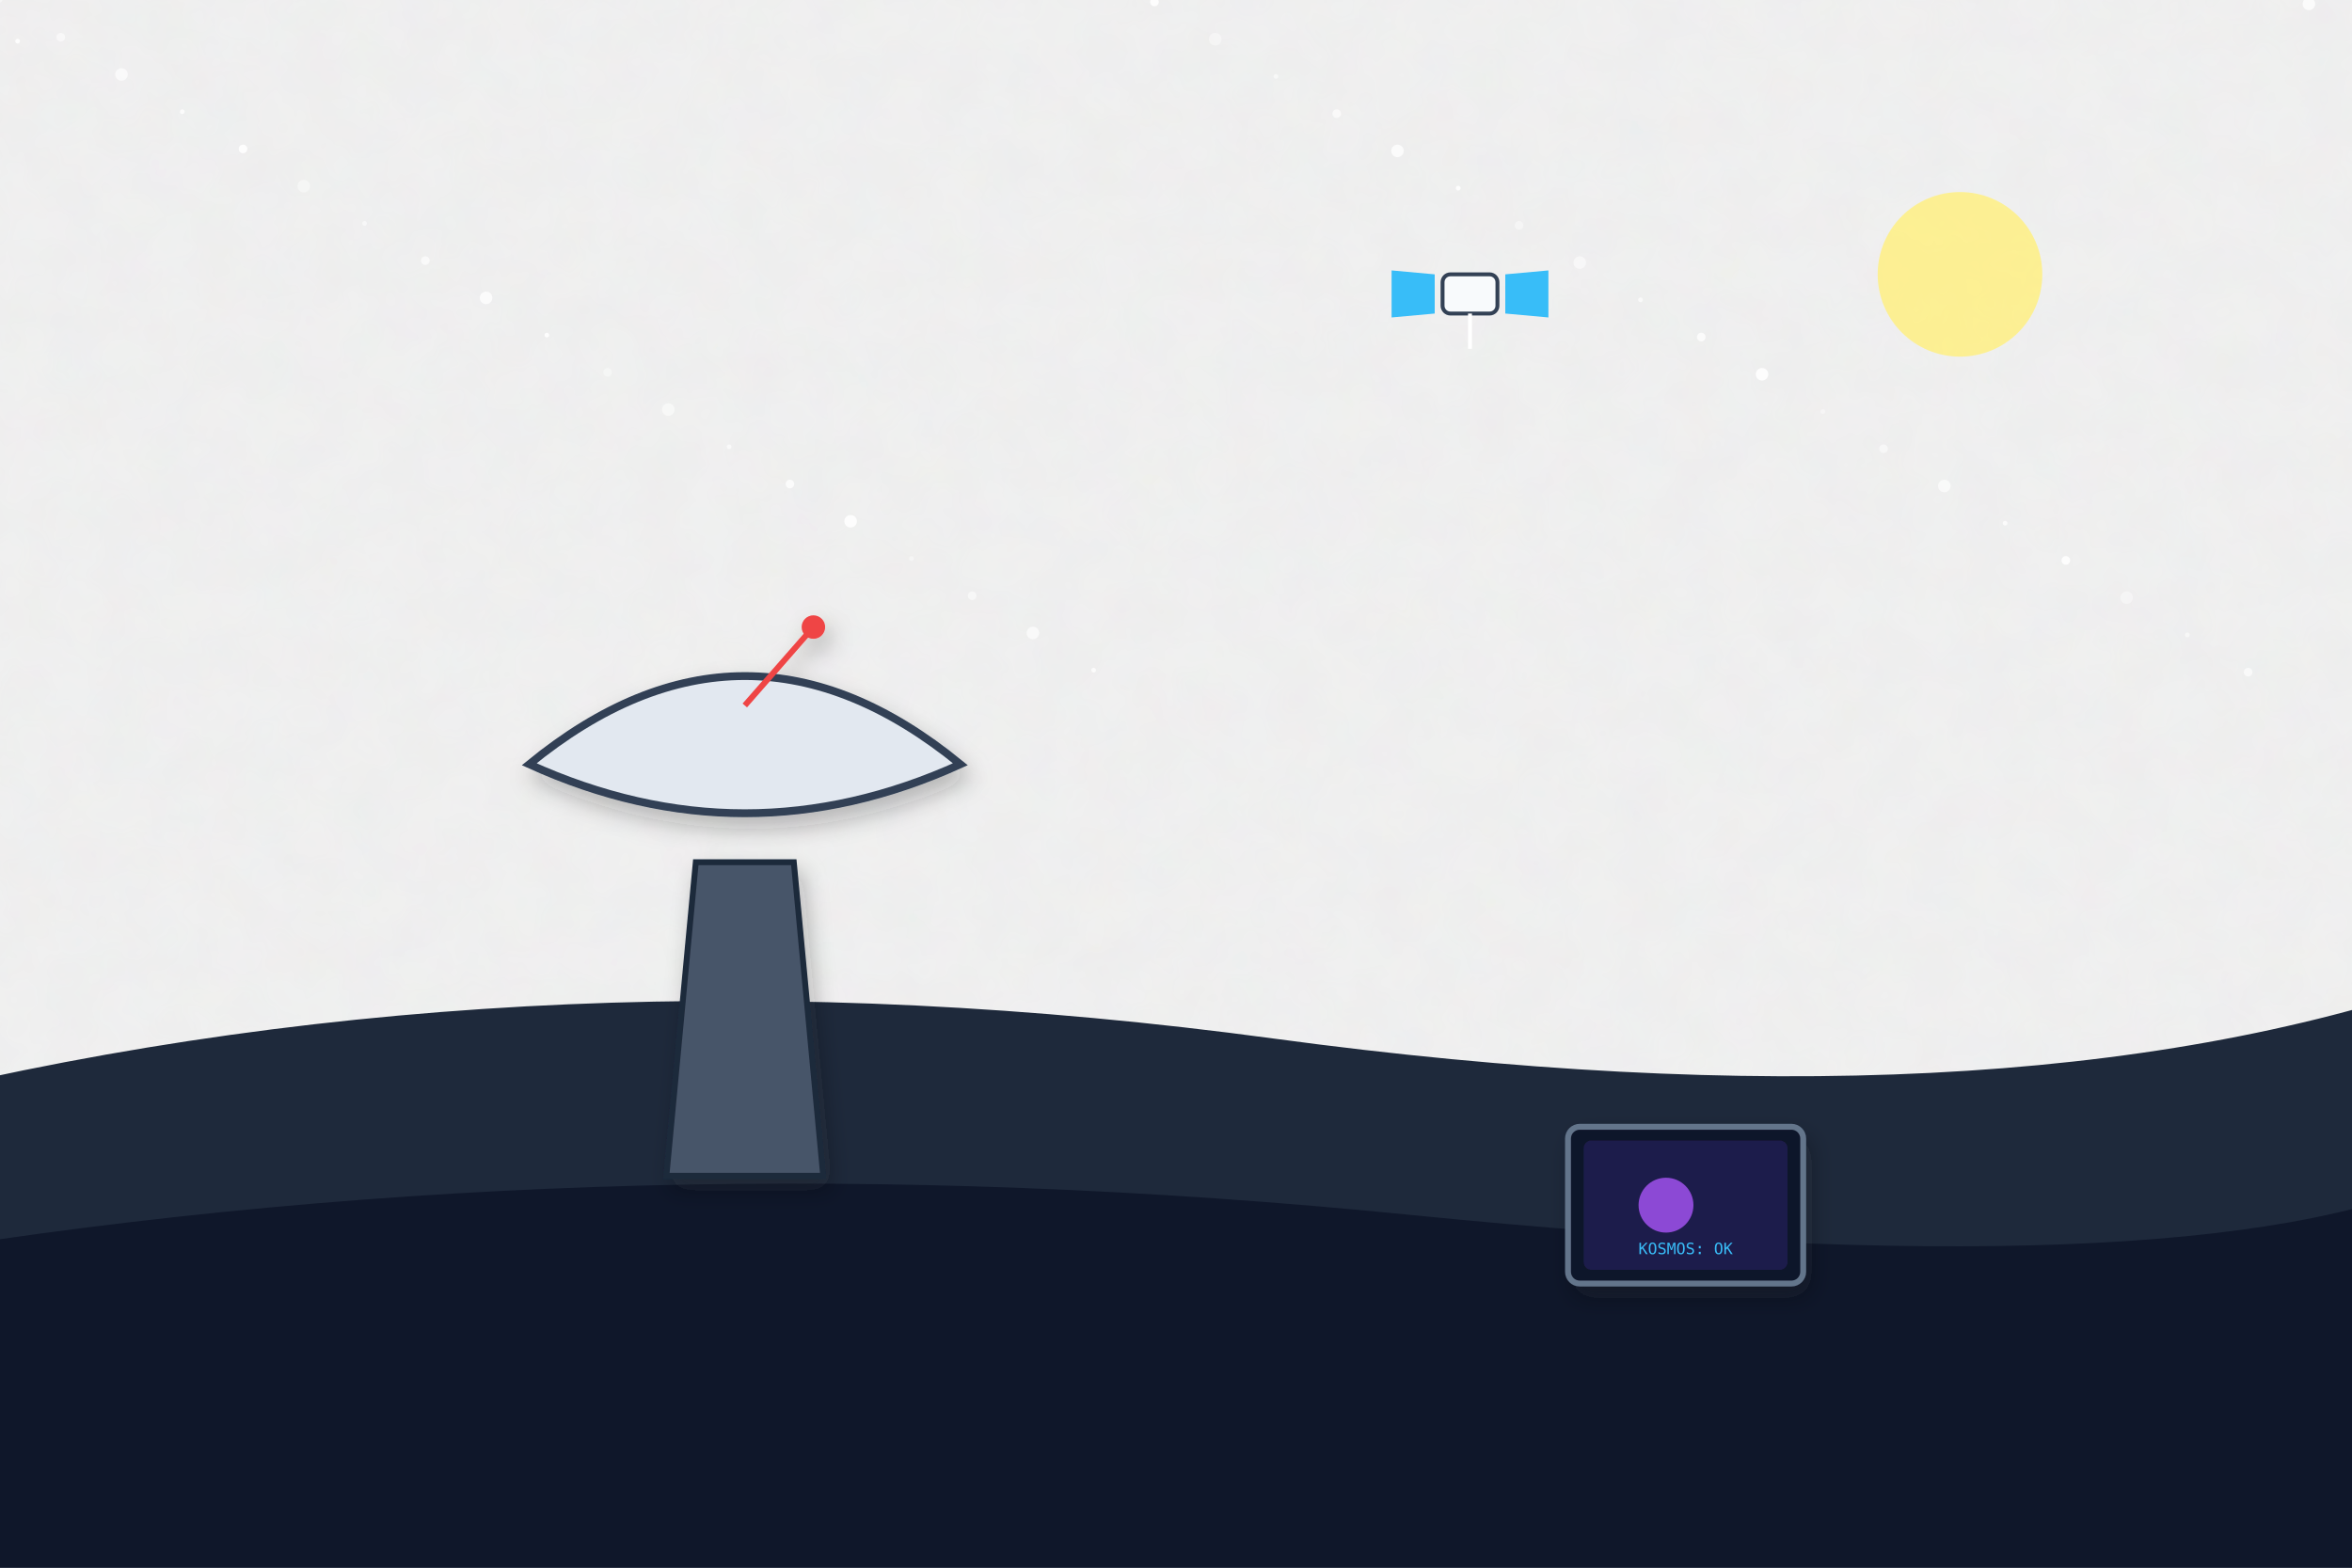
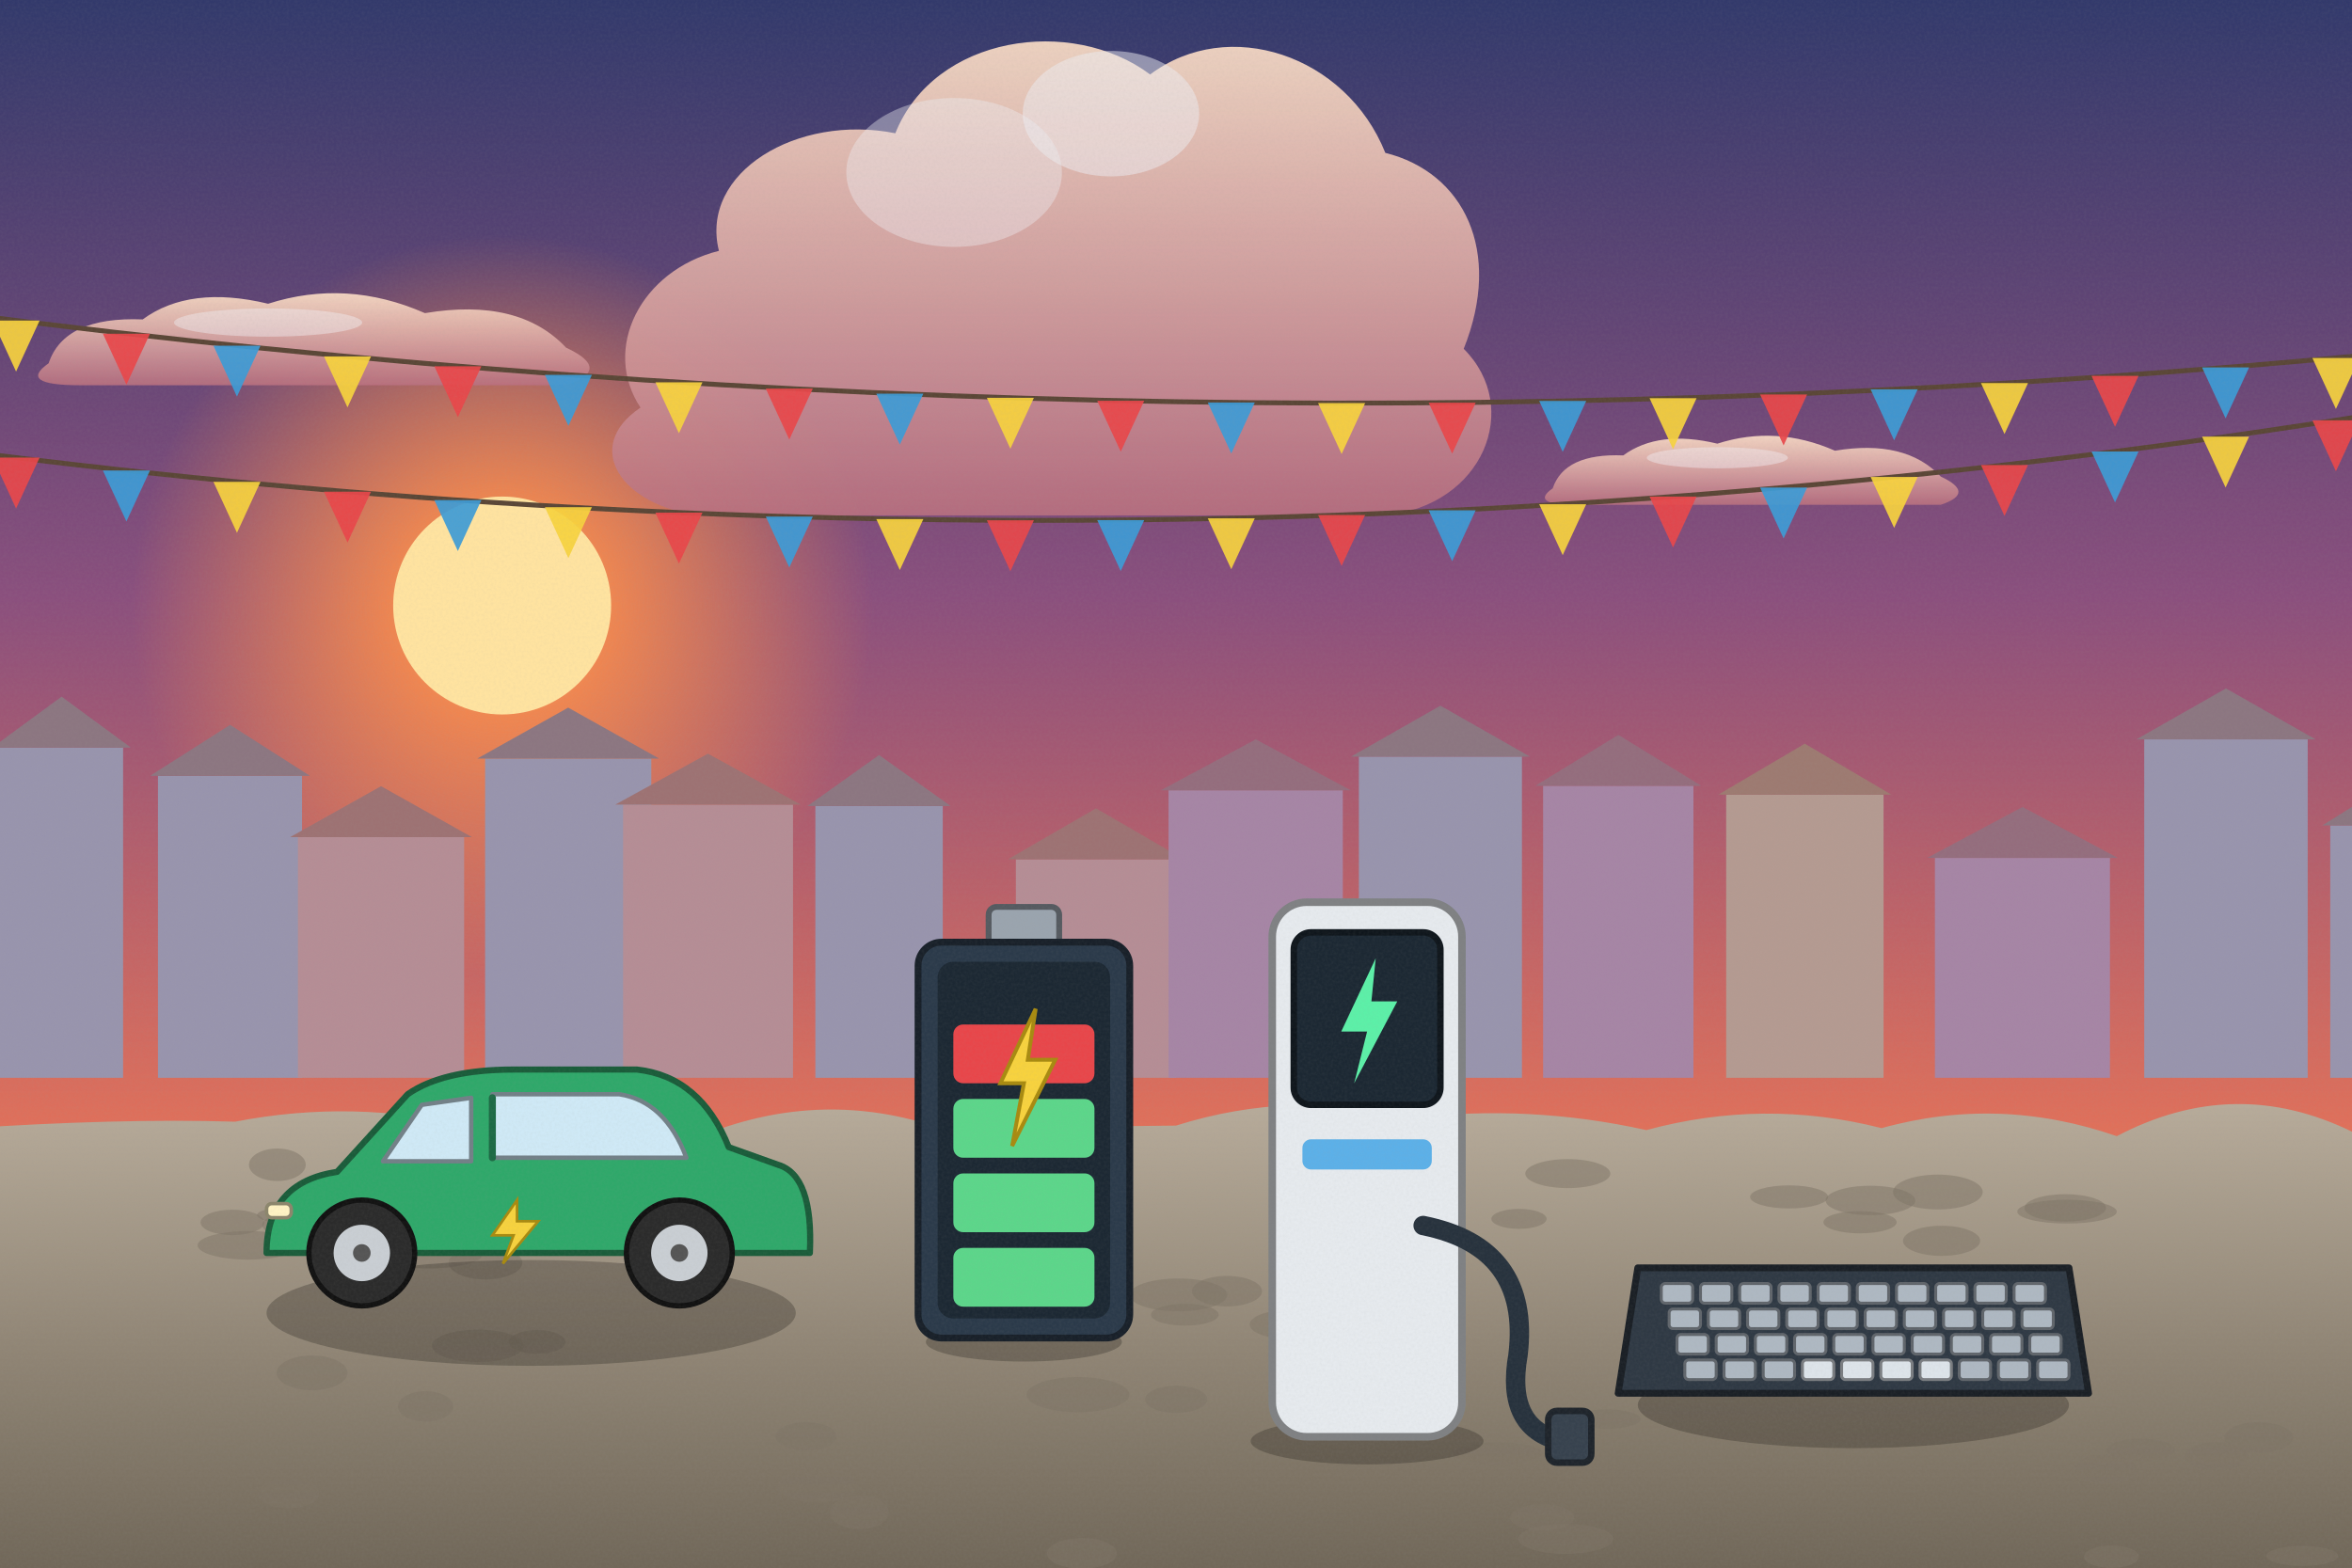
<svg xmlns="http://www.w3.org/2000/svg" viewBox="0 0 1200 800" width="1200" height="800">
  <defs>
-     <filter id="ghibliPaper" x="0%" y="0%" width="100%" height="100%">
-       <feTurbulence type="fractalNoise" baseFrequency="0.04" numOctaves="3" result="noise" seed="42" />
-       <feColorMatrix type="matrix" values="1 0 0 0 0  0 1 0 0 0  0 0 1 0 0  0 0 0 0.035 0" in="noise" result="coloredNoise" />
-       <feComposite operator="in" in2="SourceGraphic" />
+     <linearGradient id="woodTone" x1="0" y1="0" x2="1" y2="0">
+       <stop offset="0" stop-color="#a77649" />
+       <stop offset=".5" stop-color="#7d5231" />
+       <stop offset="1" stop-color="#5a381e" />
+     </linearGradient>
+     <linearGradient id="stoneTone" x1="0" y1="0" x2="0" y2="1">
+       <stop offset="0" stop-color="#c5beb3" />
+       <stop offset="1" stop-color="#7c7468" />
+     </linearGradient>
+     <filter id="softShadow" x="-20%" y="-20%" width="140%" height="140%">
+       <feDropShadow dx="2" dy="5" stdDeviation="4" flood-color="#1b1a14" flood-opacity=".25" />
    </filter>
-     <filter id="softGlow" x="-20%" y="-20%" width="140%" height="140%">
-       <feGaussianBlur stdDeviation="8" result="blur" />
-       <feComposite in="SourceGraphic" in2="blur" operator="over" />
+     <filter id="grain" x="0" y="0" width="100%" height="100%">
+       <feTurbulence type="fractalNoise" baseFrequency=".7" numOctaves="2" seed="11" />
+       <feColorMatrix type="matrix" values="0 0 0 0 .34  0 0 0 0 .34  0 0 0 0 .32  0 0 0 .22 -.07" />
    </filter>
-     <filter id="dropShadow" x="-20%" y="-20%" width="140%" height="140%">
-       <feDropShadow dx="3" dy="6" stdDeviation="6" flood-color="#141e28" flood-opacity="0.28" />
-     </filter>
-     <linearGradient id="skyDay" x1="0" y1="0" x2="0" y2="1">
-       <stop offset="0%" stop-color="#236ca7" />
-       <stop offset="35%" stop-color="#5fa3d6" />
-       <stop offset="70%" stop-color="#b8e1f2" />
-       <stop offset="100%" stop-color="#fdf3dc" />
-     </linearGradient>
-     <linearGradient id="skySunset" x1="0" y1="0" x2="0" y2="1">
-       <stop offset="0%" stop-color="#31396b" />
-       <stop offset="35%" stop-color="#73507b" />
-       <stop offset="65%" stop-color="#cb6b5c" />
-       <stop offset="85%" stop-color="#f29e5a" />
-       <stop offset="100%" stop-color="#fedaa2" />
-     </linearGradient>
-     <linearGradient id="skyDusk" x1="0" y1="0" x2="0" y2="1">
-       <stop offset="0%" stop-color="#121832" />
-       <stop offset="40%" stop-color="#262f56" />
-       <stop offset="70%" stop-color="#4e3d64" />
-       <stop offset="90%" stop-color="#915264" />
-       <stop offset="100%" stop-color="#d6846c" />
-     </linearGradient>
-     <linearGradient id="cloudBodyDay" x1="0" y1="0" x2="0" y2="1">
-       <stop offset="0%" stop-color="#ffffff" />
-       <stop offset="45%" stop-color="#fcf8f0" />
-       <stop offset="80%" stop-color="#d9e4ec" />
-       <stop offset="100%" stop-color="#b6c8d7" />
-     </linearGradient>
-     <linearGradient id="cloudBodySunset" x1="0" y1="0" x2="0" y2="1">
-       <stop offset="0%" stop-color="#fff5e6" />
-       <stop offset="40%" stop-color="#fbd0a5" />
-       <stop offset="75%" stop-color="#cf8ca0" />
-       <stop offset="100%" stop-color="#7e607c" />
-     </linearGradient>
-     <radialGradient id="sunGlowDay" cx="50%" cy="50%" r="50%">
-       <stop offset="0%" stop-color="#fffced" stop-opacity="1" />
-       <stop offset="35%" stop-color="#ffebaa" stop-opacity="0.85" />
-       <stop offset="70%" stop-color="#ffd573" stop-opacity="0.35" />
-       <stop offset="100%" stop-color="#ffd573" stop-opacity="0" />
+     <linearGradient id="skyMain" x1="0" y1="0" x2="0" y2="1">
+       <stop offset="0" stop-color="#31396b" />
+       <stop offset=".38" stop-color="#8a4f7d" />
+       <stop offset=".72" stop-color="#e0705a" />
+       <stop offset="1" stop-color="#fbc07a" />
+     </linearGradient>
+     <linearGradient id="cloudG" x1="0" y1="0" x2="0" y2="1">
+       <stop offset="0" stop-color="#ffe1c8" />
+       <stop offset="1" stop-color="#b9707f" />
+     </linearGradient>
+     <radialGradient id="sunG">
+       <stop offset="0" stop-color="#ffe3a0" />
+       <stop offset=".3" stop-color="#ff8f4a" stop-opacity=".85" />
+       <stop offset="1" stop-color="#ff8f4a" stop-opacity="0" />
    </radialGradient>
-     <radialGradient id="sunGlowSunset" cx="50%" cy="50%" r="50%">
-       <stop offset="0%" stop-color="#fff8db" stop-opacity="1" />
-       <stop offset="30%" stop-color="#ffb753" stop-opacity="0.9" />
-       <stop offset="65%" stop-color="#f46e45" stop-opacity="0.4" />
-       <stop offset="100%" stop-color="#e04a43" stop-opacity="0" />
-     </radialGradient>
-     <linearGradient id="hillDistant" x1="0" y1="0" x2="0" y2="1">
-       <stop offset="0%" stop-color="#6e94a8" />
-       <stop offset="100%" stop-color="#93b9c7" />
-     </linearGradient>
-     <linearGradient id="hillMid" x1="0" y1="0" x2="0" y2="1">
-       <stop offset="0%" stop-color="#4a7c4f" />
-       <stop offset="50%" stop-color="#3c6a40" />
-       <stop offset="100%" stop-color="#2d5231" />
-     </linearGradient>
-     <linearGradient id="hillNear" x1="0" y1="0" x2="0" y2="1">
-       <stop offset="0%" stop-color="#699e4c" />
-       <stop offset="60%" stop-color="#4c7e33" />
-       <stop offset="100%" stop-color="#2f5720" />
-     </linearGradient>
-     <linearGradient id="woodTone" x1="0" y1="0" x2="0" y2="1">
-       <stop offset="0%" stop-color="#9c6d48" />
-       <stop offset="50%" stop-color="#784f30" />
-       <stop offset="100%" stop-color="#55341c" />
-     </linearGradient>
-     <linearGradient id="brassTone" x1="0" y1="0" x2="1" y2="1">
-       <stop offset="0%" stop-color="#ffe699" />
-       <stop offset="35%" stop-color="#d9a536" />
-       <stop offset="70%" stop-color="#996c14" />
-       <stop offset="100%" stop-color="#5e4007" />
-     </linearGradient>
-     <linearGradient id="stoneTone" x1="0" y1="0" x2="0" y2="1">
-       <stop offset="0%" stop-color="#c5beb3" />
-       <stop offset="60%" stop-color="#999184" />
-       <stop offset="100%" stop-color="#6c6458" />
-     </linearGradient>
-     <linearGradient id="waterTone" x1="0" y1="0" x2="0" y2="1">
-       <stop offset="0%" stop-color="#47a5be" />
-       <stop offset="50%" stop-color="#2a7796" />
-       <stop offset="100%" stop-color="#144d6a" />
+     <linearGradient id="gndG" x1="0" y1="0" x2="0" y2="1">
+       <stop offset="0" stop-color="#b7ab9a" />
+       <stop offset=".5" stop-color="#8f8474" />
+       <stop offset="1" stop-color="#6b6254" />
    </linearGradient>
  </defs>
-   <rect width="1200" height="800" fill="#090d16" filter="url(#ghibliPaper)" />
-   <circle cx="0" cy="0" r="1.2" fill="#ffffff" opacity="0.4" />
-   <circle cx="31" cy="19" r="2.2" fill="#ffffff" opacity="0.52" />
-   <circle cx="62" cy="38" r="3.2" fill="#ffffff" opacity="0.64" />
-   <circle cx="93" cy="57" r="1.2" fill="#ffffff" opacity="0.76" />
-   <circle cx="124" cy="76" r="2.2" fill="#ffffff" opacity="0.88" />
-   <circle cx="155" cy="95" r="3.2" fill="#ffffff" opacity="0.4" />
-   <circle cx="186" cy="114" r="1.2" fill="#ffffff" opacity="0.52" />
-   <circle cx="217" cy="133" r="2.2" fill="#ffffff" opacity="0.64" />
-   <circle cx="248" cy="152" r="3.2" fill="#ffffff" opacity="0.76" />
-   <circle cx="279" cy="171" r="1.2" fill="#ffffff" opacity="0.88" />
-   <circle cx="310" cy="190" r="2.2" fill="#ffffff" opacity="0.4" />
-   <circle cx="341" cy="209" r="3.2" fill="#ffffff" opacity="0.52" />
-   <circle cx="372" cy="228" r="1.2" fill="#ffffff" opacity="0.64" />
-   <circle cx="403" cy="247" r="2.2" fill="#ffffff" opacity="0.76" />
-   <circle cx="434" cy="266" r="3.2" fill="#ffffff" opacity="0.88" />
-   <circle cx="465" cy="285" r="1.2" fill="#ffffff" opacity="0.4" />
-   <circle cx="496" cy="304" r="2.2" fill="#ffffff" opacity="0.52" />
-   <circle cx="527" cy="323" r="3.2" fill="#ffffff" opacity="0.64" />
-   <circle cx="558" cy="342" r="1.2" fill="#ffffff" opacity="0.76" />
-   <circle cx="589" cy="1" r="2.2" fill="#ffffff" opacity="0.88" />
-   <circle cx="620" cy="20" r="3.2" fill="#ffffff" opacity="0.4" />
-   <circle cx="651" cy="39" r="1.2" fill="#ffffff" opacity="0.52" />
-   <circle cx="682" cy="58" r="2.2" fill="#ffffff" opacity="0.64" />
-   <circle cx="713" cy="77" r="3.2" fill="#ffffff" opacity="0.76" />
-   <circle cx="744" cy="96" r="1.2" fill="#ffffff" opacity="0.88" />
-   <circle cx="775" cy="115" r="2.2" fill="#ffffff" opacity="0.4" />
-   <circle cx="806" cy="134" r="3.2" fill="#ffffff" opacity="0.52" />
-   <circle cx="837" cy="153" r="1.2" fill="#ffffff" opacity="0.64" />
-   <circle cx="868" cy="172" r="2.2" fill="#ffffff" opacity="0.76" />
-   <circle cx="899" cy="191" r="3.2" fill="#ffffff" opacity="0.88" />
-   <circle cx="930" cy="210" r="1.2" fill="#ffffff" opacity="0.4" />
-   <circle cx="961" cy="229" r="2.2" fill="#ffffff" opacity="0.52" />
-   <circle cx="992" cy="248" r="3.2" fill="#ffffff" opacity="0.64" />
-   <circle cx="1023" cy="267" r="1.2" fill="#ffffff" opacity="0.76" />
-   <circle cx="1054" cy="286" r="2.2" fill="#ffffff" opacity="0.88" />
-   <circle cx="1085" cy="305" r="3.2" fill="#ffffff" opacity="0.4" />
-   <circle cx="1116" cy="324" r="1.2" fill="#ffffff" opacity="0.52" />
-   <circle cx="1147" cy="343" r="2.2" fill="#ffffff" opacity="0.64" />
-   <circle cx="1178" cy="2" r="3.2" fill="#ffffff" opacity="0.76" />
-   <circle cx="9" cy="21" r="1.2" fill="#ffffff" opacity="0.88" />
-   <circle cx="1000" cy="140" r="42" fill="#fef08a" opacity="0.9" />
-   <path d="M-50,560 Q280,480 650,530 T1250,500 L1250,800 L-50,800 Z" fill="#1e293b" />
-   <path d="M-50,640 Q320,580 720,620 T1250,600 L1250,800 L-50,800 Z" fill="#0f172a" />
-   <g transform="translate(380, 440)" filter="url(#dropShadow)">
-     <path d="M-110,-50 Q0,-140 110,-50 Q0,0 -110,-50 Z" fill="#e2e8f0" stroke="#334155" stroke-width="4" />
-     <line x1="0" y1="-80" x2="35" y2="-120" stroke="#ef4444" stroke-width="3" />
-     <circle cx="35" cy="-120" r="6" fill="#ef4444" />
-     <polygon points="-25,0 25,0 40,160 -40,160" fill="#475569" stroke="#1e293b" stroke-width="3" />
-   </g>
-   <g transform="translate(750, 150)">
-     <rect x="-14" y="-10" width="28" height="20" rx="4" fill="#f8fafc" stroke="#334155" stroke-width="2" />
-     <polygon points="-40,-12 -18,-10 -18,10 -40,12" fill="#38bdf8" />
-     <polygon points="18,-10 40,-12 40,12 18,10" fill="#38bdf8" />
-     <line x1="0" y1="10" x2="0" y2="28" stroke="#ffffff" stroke-width="2" />
-   </g>
-   <g transform="translate(860, 620)" filter="url(#dropShadow)">
-     <rect x="-60" y="-45" width="120" height="80" rx="6" fill="#0f172a" stroke="#64748b" stroke-width="3" />
-     <rect x="-52" y="-38" width="104" height="66" rx="4" fill="#1e1b4b" />
-     <circle cx="-10" cy="-5" r="14" fill="#a855f7" opacity="0.8" />
-     <text x="0" y="20" font-family="monospace" font-size="8" fill="#38bdf8" text-anchor="middle">KOSMOS: OK</text>
-   </g>
+   <rect width="1200" height="800" fill="url(#skyMain)" />
+   <g>
+     <circle cx="256.2" cy="309" r="189.04" fill="url(#sunG)" />
+     <circle cx="256.2" cy="309" r="55.6" fill="#ffe3a0" />
+   </g>
+   <g transform="translate(160.8,169.4) scale(0.8)" opacity="0.9">
+     <path d="M-170,20 Q-160,-10 -110,-8 Q-80,-30 -30,-18 Q20,-34 70,-12 Q130,-22 160,10 Q190,24 160,34 L-150,34 Q-190,34 -170,20 Z" fill="url(#cloudG)" />
+     <ellipse cx="-30" cy="-6" rx="60" ry="9" fill="#fff" opacity=".45" />
+   </g>
+   <g transform="translate(506.8,168) scale(1)" opacity="0.9">
+     <path d="M-180,40 C-200,10 -180,-30 -140,-40 C-150,-80 -100,-110 -50,-100 C-30,-150 40,-160 80,-130 C120,-160 180,-140 200,-90 C240,-80 260,-40 240,10 C270,40 250,90 200,95 L-150,95 C-190,90 -210,60 -180,40 Z" fill="url(#cloudG)" />
+     <ellipse cx="60" cy="-110" rx="45" ry="32" fill="#fff" opacity=".5" />
+     <ellipse cx="-20" cy="-80" rx="55" ry="38" fill="#fff" opacity=".4" />
+   </g>
+   <g transform="translate(894.2,237.2) scale(0.6)" opacity="0.9">
+     <path d="M-170,20 Q-160,-10 -110,-8 Q-80,-30 -30,-18 Q20,-34 70,-12 Q130,-22 160,10 Q190,24 160,34 L-150,34 Q-190,34 -170,20 Z" fill="url(#cloudG)" />
+     <ellipse cx="-30" cy="-6" rx="60" ry="9" fill="#fff" opacity=".45" />
+   </g>
+   <rect x="0" y="381.5" width="62.8" height="168.5" fill="#9894ad" />
+   <path d="M-4,381.5 L31.4,355.5 L66.8,381.5 Z" fill="#8c7681" />
+   <rect x="80.6" y="395.9" width="73.5" height="154.1" fill="#9894ad" />
+   <path d="M76.6,395.9 L117.4,369.9 L158.1,395.9 Z" fill="#8c7681" />
+   <rect x="152" y="427.2" width="84.8" height="122.8" fill="#b58d95" />
+   <path d="M148,427.2 L194.4,401.2 L240.8,427.2 Z" fill="#9d7273" />
+   <rect x="247.5" y="387.1" width="84.8" height="162.9" fill="#9894ad" />
+   <path d="M243.5,387.1 L289.9,361.1 L336.3,387.1 Z" fill="#8c7681" />
+   <rect x="317.9" y="410.6" width="86.7" height="139.4" fill="#b58d95" />
+   <path d="M313.9,410.6 L361.2,384.6 L408.6,410.6 Z" fill="#9d7273" />
+   <rect x="416" y="411.3" width="65" height="138.7" fill="#9894ad" />
+   <path d="M412,411.3 L448.5,385.3 L485,411.3 Z" fill="#8c7681" />
+   <rect x="518.3" y="438.5" width="81.7" height="111.5" fill="#b58d95" />
+   <path d="M514.3,438.5 L559.2,412.5 L604,438.5 Z" fill="#9d7273" />
+   <rect x="596.2" y="403.3" width="88.9" height="146.7" fill="#a685a5" />
+   <path d="M592.2,403.3 L640.7,377.3 L689.2,403.3 Z" fill="#946d7d" />
+   <rect x="693.3" y="386.1" width="83.2" height="163.9" fill="#9894ad" />
+   <path d="M689.3,386.1 L734.9,360.1 L780.6,386.1 Z" fill="#8c7681" />
+   <rect x="787.3" y="401" width="76.7" height="149" fill="#a685a5" />
+   <path d="M783.3,401 L825.7,375 L868,401 Z" fill="#946d7d" />
+   <rect x="880.7" y="405.5" width="80.3" height="144.5" fill="#b49a91" />
+   <path d="M876.7,405.5 L920.8,379.5 L965,405.5 Z" fill="#9d7a71" />
+   <rect x="987.2" y="437.8" width="89.3" height="112.2" fill="#a685a5" />
+   <path d="M983.2,437.8 L1031.9,411.8 L1080.5,437.8 Z" fill="#946d7d" />
+   <rect x="1094" y="377.3" width="83.4" height="172.7" fill="#9894ad" />
+   <path d="M1090,377.3 L1135.7,351.3 L1181.4,377.3 Z" fill="#8c7681" />
+   <rect x="1188.9" y="421.2" width="75.2" height="128.8" fill="#9894ad" />
+   <path d="M1184.9,421.2 L1226.5,395.2 L1268.1,421.2 Z" fill="#8c7681" />
+   <g>
+     <path d="M-20,576 Q60,570.6 120,572.4 Q180,560.7 240,574.9 Q300,557.2 360,578.8 Q420,555.2 480,575.8 Q540,575 600,574.4 Q660,555.5 720,570.6 Q780,563.4 840,576.7 Q900,560.4 960,575.7 Q1020,559 1080,579.8 Q1140,548.2 1200,577.5 Q1260,563.1 1320,578 L1240,820 L-20,820 Z" fill="url(#gndG)" />
+     <ellipse cx="626" cy="658.9" rx="17.9" ry="7.8" fill="#7e7466" opacity=".5" />
+     <ellipse cx="141.5" cy="594.4" rx="14.5" ry="8.3" fill="#7e7466" opacity=".5" />
+     <ellipse cx="601.2" cy="660.8" rx="25" ry="8.4" fill="#7e7466" opacity=".5" />
+     <ellipse cx="988.7" cy="608.3" rx="22.9" ry="8.9" fill="#7e7466" opacity=".5" />
+     <ellipse cx="799.9" cy="598.9" rx="21.7" ry="7.4" fill="#7e7466" opacity=".5" />
+     <ellipse cx="1174.6" cy="794" rx="18.3" ry="5.1" fill="#7e7466" opacity=".5" />
+     <ellipse cx="604.5" cy="670.9" rx="17.3" ry="5.6" fill="#7e7466" opacity=".5" />
+     <ellipse cx="786.8" cy="774.4" rx="16.3" ry="6.7" fill="#7e7466" opacity=".5" />
+     <ellipse cx="1077.3" cy="794.4" rx="14" ry="5.7" fill="#7e7466" opacity=".5" />
+     <ellipse cx="954.3" cy="612.6" rx="22.9" ry="7.5" fill="#7e7466" opacity=".5" />
+     <ellipse cx="949" cy="623.7" rx="18.7" ry="5.7" fill="#7e7466" opacity=".5" />
+     <ellipse cx="550" cy="711.7" rx="26.3" ry="9" fill="#7e7466" opacity=".5" />
+     <ellipse cx="819.7" cy="724.2" rx="17.4" ry="5" fill="#7e7466" opacity=".5" />
+     <ellipse cx="217.1" cy="717.7" rx="14.1" ry="7.8" fill="#7e7466" opacity=".5" />
+     <ellipse cx="912.8" cy="610.8" rx="19.9" ry="5.9" fill="#7e7466" opacity=".5" />
+     <ellipse cx="1130.9" cy="743.3" rx="16.3" ry="7.4" fill="#7e7466" opacity=".5" />
+     <ellipse cx="157.2" cy="620.1" rx="26.1" ry="5.1" fill="#7e7466" opacity=".5" />
+     <ellipse cx="417.2" cy="758.3" rx="20.2" ry="8.5" fill="#7e7466" opacity=".5" />
+     <ellipse cx="247.7" cy="644.4" rx="18.8" ry="8.5" fill="#7e7466" opacity=".5" />
+     <ellipse cx="1074.1" cy="749.7" rx="16.1" ry="7.5" fill="#7e7466" opacity=".5" />
+     <ellipse cx="216.5" cy="592.7" rx="26.1" ry="8.4" fill="#7e7466" opacity=".5" />
+     <ellipse cx="188.2" cy="605.8" rx="16.8" ry="7.4" fill="#7e7466" opacity=".5" />
+     <ellipse cx="149.3" cy="625.1" rx="15.5" ry="6.2" fill="#7e7466" opacity=".5" />
+     <ellipse cx="1092.3" cy="739.9" rx="17.6" ry="5.8" fill="#7e7466" opacity=".5" />
+     <ellipse cx="1053.7" cy="616.4" rx="20.8" ry="7" fill="#7e7466" opacity=".5" />
+     <ellipse cx="118.6" cy="623.8" rx="16.3" ry="6.5" fill="#7e7466" opacity=".5" />
+     <ellipse cx="159.2" cy="700.6" rx="18.1" ry="8.9" fill="#7e7466" opacity=".5" />
+     <ellipse cx="218.6" cy="640" rx="27.7" ry="7.3" fill="#7e7466" opacity=".5" />
+     <ellipse cx="600.1" cy="714.1" rx="15.9" ry="7" fill="#7e7466" opacity=".5" />
+     <ellipse cx="243.8" cy="686.8" rx="23.5" ry="8.3" fill="#7e7466" opacity=".5" />
+     <ellipse cx="438.4" cy="771.8" rx="15" ry="8.5" fill="#7e7466" opacity=".5" />
+     <ellipse cx="502.8" cy="628.5" rx="26.9" ry="8.4" fill="#7e7466" opacity=".5" />
+     <ellipse cx="411.3" cy="733" rx="15.7" ry="7.3" fill="#7e7466" opacity=".5" />
+     <ellipse cx="274.1" cy="684.8" rx="14.5" ry="6.1" fill="#7e7466" opacity=".5" />
+     <ellipse cx="1054.6" cy="618.3" rx="25.4" ry="6.1" fill="#7e7466" opacity=".5" />
+     <ellipse cx="798.8" cy="785.3" rx="24.2" ry="7.6" fill="#7e7466" opacity=".5" />
+     <ellipse cx="190.1" cy="638.7" rx="17.1" ry="6.2" fill="#7e7466" opacity=".5" />
+     <ellipse cx="764.3" cy="741.7" rx="23.1" ry="5.7" fill="#7e7466" opacity=".5" />
+     <ellipse cx="1152.4" cy="733.6" rx="17.6" ry="7.9" fill="#7e7466" opacity=".5" />
+     <ellipse cx="990.6" cy="633.2" rx="19.7" ry="7.7" fill="#7e7466" opacity=".5" />
+     <ellipse cx="552" cy="792.7" rx="17.8" ry="7.8" fill="#7e7466" opacity=".5" />
+     <ellipse cx="940.9" cy="699.7" rx="24.4" ry="5.7" fill="#7e7466" opacity=".5" />
+     <ellipse cx="126.8" cy="635.5" rx="26" ry="7.3" fill="#7e7466" opacity=".5" />
+     <ellipse cx="775" cy="622" rx="14.1" ry="5.1" fill="#7e7466" opacity=".5" />
+     <ellipse cx="656.1" cy="675.9" rx="18.5" ry="7.2" fill="#7e7466" opacity=".5" />
+     <ellipse cx="147.2" cy="762.2" rx="15.5" ry="7.4" fill="#7e7466" opacity=".5" />
+   </g>
+   <g>
+     <path d="M-20,160 Q600,240 1220,180" stroke="#5a4636" stroke-width="2.5" fill="none" />
+     <path d="M-3.8,163.6 L20.2,163.6 L8.2,189.6 Z" fill="#f7d23e" opacity=".92" />
+     <path d="M52.5,170.3 L76.5,170.3 L64.5,196.3 Z" fill="#e8464a" opacity=".92" />
+     <path d="M108.9,176.4 L132.9,176.4 L120.9,202.4 Z" fill="#3d9bd6" opacity=".92" />
+     <path d="M165.3,181.9 L189.3,181.9 L177.3,207.9 Z" fill="#f7d23e" opacity=".92" />
+     <path d="M221.6,186.9 L245.6,186.9 L233.6,212.9 Z" fill="#e8464a" opacity=".92" />
+     <path d="M278,191.3 L302,191.3 L290,217.3 Z" fill="#3d9bd6" opacity=".92" />
+     <path d="M334.4,195.1 L358.4,195.1 L346.4,221.1 Z" fill="#f7d23e" opacity=".92" />
+     <path d="M390.7,198.3 L414.7,198.3 L402.7,224.3 Z" fill="#e8464a" opacity=".92" />
+     <path d="M447.1,200.9 L471.1,200.9 L459.1,226.9 Z" fill="#3d9bd6" opacity=".92" />
+     <path d="M503.5,203 L527.5,203 L515.5,229 Z" fill="#f7d23e" opacity=".92" />
+     <path d="M559.8,204.5 L583.8,204.5 L571.8,230.5 Z" fill="#e8464a" opacity=".92" />
+     <path d="M616.2,205.4 L640.2,205.4 L628.2,231.4 Z" fill="#3d9bd6" opacity=".92" />
+     <path d="M672.5,205.7 L696.5,205.7 L684.5,231.7 Z" fill="#f7d23e" opacity=".92" />
+     <path d="M728.9,205.5 L752.9,205.5 L740.9,231.5 Z" fill="#e8464a" opacity=".92" />
+     <path d="M785.3,204.6 L809.3,204.6 L797.3,230.6 Z" fill="#3d9bd6" opacity=".92" />
+     <path d="M841.6,203.2 L865.6,203.2 L853.6,229.2 Z" fill="#f7d23e" opacity=".92" />
+     <path d="M898,201.3 L922,201.3 L910,227.3 Z" fill="#e8464a" opacity=".92" />
+     <path d="M954.4,198.7 L978.4,198.7 L966.4,224.7 Z" fill="#3d9bd6" opacity=".92" />
+     <path d="M1010.7,195.5 L1034.7,195.5 L1022.7,221.5 Z" fill="#f7d23e" opacity=".92" />
+     <path d="M1067.1,191.8 L1091.1,191.8 L1079.1,217.8 Z" fill="#e8464a" opacity=".92" />
+     <path d="M1123.5,187.5 L1147.5,187.5 L1135.5,213.5 Z" fill="#3d9bd6" opacity=".92" />
+     <path d="M1179.8,182.7 L1203.8,182.7 L1191.8,208.7 Z" fill="#f7d23e" opacity=".92" />
+     <path d="M-20,230 Q600,310 1220,210" stroke="#5a4636" stroke-width="2.5" fill="none" />
+     <path d="M-3.8,233.5 L20.2,233.5 L8.2,259.5 Z" fill="#e8464a" opacity=".92" />
+     <path d="M52.5,240.1 L76.5,240.1 L64.5,266.1 Z" fill="#3d9bd6" opacity=".92" />
+     <path d="M108.9,245.9 L132.9,245.9 L120.9,271.9 Z" fill="#f7d23e" opacity=".92" />
+     <path d="M165.3,250.9 L189.3,250.9 L177.3,276.9 Z" fill="#e8464a" opacity=".92" />
+     <path d="M221.6,255.2 L245.6,255.2 L233.6,281.2 Z" fill="#3d9bd6" opacity=".92" />
+     <path d="M278,258.8 L302,258.8 L290,284.8 Z" fill="#f7d23e" opacity=".92" />
+     <path d="M334.4,261.6 L358.4,261.6 L346.4,287.6 Z" fill="#e8464a" opacity=".92" />
+     <path d="M390.7,263.6 L414.7,263.6 L402.7,289.6 Z" fill="#3d9bd6" opacity=".92" />
+     <path d="M447.1,264.9 L471.1,264.9 L459.1,290.9 Z" fill="#f7d23e" opacity=".92" />
+     <path d="M503.5,265.5 L527.5,265.5 L515.5,291.5 Z" fill="#e8464a" opacity=".92" />
+     <path d="M559.8,265.4 L583.8,265.4 L571.8,291.4 Z" fill="#3d9bd6" opacity=".92" />
+     <path d="M616.2,264.5 L640.2,264.5 L628.2,290.5 Z" fill="#f7d23e" opacity=".92" />
+     <path d="M672.5,262.8 L696.5,262.8 L684.5,288.8 Z" fill="#e8464a" opacity=".92" />
+     <path d="M728.9,260.4 L752.9,260.4 L740.9,286.4 Z" fill="#3d9bd6" opacity=".92" />
+     <path d="M785.3,257.3 L809.3,257.3 L797.3,283.3 Z" fill="#f7d23e" opacity=".92" />
+     <path d="M841.6,253.4 L865.6,253.4 L853.6,279.4 Z" fill="#e8464a" opacity=".92" />
+     <path d="M898,248.8 L922,248.8 L910,274.8 Z" fill="#3d9bd6" opacity=".92" />
+     <path d="M954.4,243.4 L978.4,243.4 L966.4,269.4 Z" fill="#f7d23e" opacity=".92" />
+     <path d="M1010.7,237.3 L1034.7,237.3 L1022.7,263.3 Z" fill="#e8464a" opacity=".92" />
+     <path d="M1067.1,230.4 L1091.1,230.4 L1079.1,256.4 Z" fill="#3d9bd6" opacity=".92" />
+     <path d="M1123.5,222.8 L1147.5,222.8 L1135.5,248.8 Z" fill="#f7d23e" opacity=".92" />
+     <path d="M1179.8,214.5 L1203.8,214.5 L1191.8,240.5 Z" fill="#e8464a" opacity=".92" />
+   </g>
+   <g transform="translate(271,666.4) scale(0.9)">
+     <ellipse cx="0" cy="4" rx="150" ry="30" fill="#1b1a14" opacity="0.28" />
+     <path d="M-150,-30 Q-150,-70 -110,-76 L-70,-120 Q-50,-134 -10,-134 L60,-134 Q96,-130 112,-90 L140,-80 Q160,-74 158,-30 Z" fill="#2fa86a" stroke="#1a5c3a" stroke-width="3.5" stroke-linejoin="round" stroke-linecap="round" />
+     <path d="M-62,-114 L-34,-118 L-34,-82 L-84,-82 Z" fill="#cfe9f6" stroke="#728087" stroke-width="2.5" stroke-linejoin="round" stroke-linecap="round" />
+     <path d="M-22,-120 L50,-120 Q76,-116 88,-84 L-22,-84 Z" fill="#cfe9f6" stroke="#728087" stroke-width="2.5" stroke-linejoin="round" stroke-linecap="round" />
+     <line x1="-22" y1="-118" x2="-22" y2="-84" stroke="#1d6a45" stroke-width="4" stroke-linecap="round" />
+     <g transform="translate(-96,-30)">
+       <circle r="30" fill="#2b2b2b" stroke="#111" stroke-width="3" />
+       <circle r="16" fill="#c9ced3" />
+       <circle r="5" fill="#555" />
+     </g>
+     <g transform="translate(84,-30)">
+       <circle r="30" fill="#2b2b2b" stroke="#111" stroke-width="3" />
+       <circle r="16" fill="#c9ced3" />
+       <circle r="5" fill="#555" />
+     </g>
+     <rect x="-150" y="-58" width="14" height="8" rx="3" fill="#fff3c4" stroke="#8c866c" stroke-width="2" />
+     <path d="M-8,-60 L-22,-40 L-10,-40 L-16,-24 L4,-48 L-8,-48 Z" fill="#f7d23e" stroke="#a88a10" stroke-width="1.5" />
+   </g>
+   <g transform="translate(522.4,684.8) scale(1)">
+     <ellipse cx="0" cy="0" rx="50" ry="10" fill="#1b1a14" opacity="0.28" />
+     <rect x="-18" y="-222" width="36" height="20" rx="4" fill="#9aa4ae" stroke="#555a60" stroke-width="3" />
+     <rect x="-54" y="-204" width="108" height="202" rx="12" fill="#2b3a4a" stroke="#182029" stroke-width="3.5" />
+     <rect x="-44" y="-194" width="88" height="182" rx="8" fill="#1c2833" stroke="#0f161c" stroke-width="0" />
+     <rect x="-36" y="-48" width="72" height="30" rx="5" fill="#5cd68a" stroke="#33764c" stroke-width="0" />
+     <rect x="-36" y="-86" width="72" height="30" rx="5" fill="#5cd68a" stroke="#33764c" stroke-width="0" />
+     <rect x="-36" y="-124" width="72" height="30" rx="5" fill="#5cd68a" stroke="#33764c" stroke-width="0" />
+     <rect x="-36" y="-162" width="72" height="30" rx="5" fill="#e8464a" stroke="#802729" stroke-width="0" />
+     <path d="M6,-170 L-12,-132 L0,-132 L-6,-100 L16,-144 L2,-144 Z" fill="#f7d23e" stroke="#a88a10" stroke-width="2" />
+   </g>
+   <g transform="translate(945.6,717) scale(1)">
+     <ellipse cx="0" cy="0" rx="110" ry="22" fill="#1b1a14" opacity="0.28" />
+     <path d="M-120,-6 L120,-6 L110,-70 L-110,-70 Z" fill="#2f3944" stroke="#1a1f25" stroke-width="3.5" stroke-linejoin="round" stroke-linecap="round" />
+     <rect x="-98" y="-62" width="16" height="10" rx="2" fill="#aeb8c2" stroke="#60656b" stroke-width="1.5" />
+     <rect x="-78" y="-62" width="16" height="10" rx="2" fill="#aeb8c2" stroke="#60656b" stroke-width="1.5" />
+     <rect x="-58" y="-62" width="16" height="10" rx="2" fill="#aeb8c2" stroke="#60656b" stroke-width="1.5" />
+     <rect x="-38" y="-62" width="16" height="10" rx="2" fill="#aeb8c2" stroke="#60656b" stroke-width="1.5" />
+     <rect x="-18" y="-62" width="16" height="10" rx="2" fill="#aeb8c2" stroke="#60656b" stroke-width="1.5" />
+     <rect x="2" y="-62" width="16" height="10" rx="2" fill="#aeb8c2" stroke="#60656b" stroke-width="1.5" />
+     <rect x="22" y="-62" width="16" height="10" rx="2" fill="#aeb8c2" stroke="#60656b" stroke-width="1.5" />
+     <rect x="42" y="-62" width="16" height="10" rx="2" fill="#aeb8c2" stroke="#60656b" stroke-width="1.5" />
+     <rect x="62" y="-62" width="16" height="10" rx="2" fill="#aeb8c2" stroke="#60656b" stroke-width="1.5" />
+     <rect x="82" y="-62" width="16" height="10" rx="2" fill="#aeb8c2" stroke="#60656b" stroke-width="1.5" />
+     <rect x="-94" y="-49" width="16" height="10" rx="2" fill="#aeb8c2" stroke="#60656b" stroke-width="1.5" />
+     <rect x="-74" y="-49" width="16" height="10" rx="2" fill="#aeb8c2" stroke="#60656b" stroke-width="1.5" />
+     <rect x="-54" y="-49" width="16" height="10" rx="2" fill="#aeb8c2" stroke="#60656b" stroke-width="1.5" />
+     <rect x="-34" y="-49" width="16" height="10" rx="2" fill="#aeb8c2" stroke="#60656b" stroke-width="1.5" />
+     <rect x="-14" y="-49" width="16" height="10" rx="2" fill="#aeb8c2" stroke="#60656b" stroke-width="1.5" />
+     <rect x="6" y="-49" width="16" height="10" rx="2" fill="#aeb8c2" stroke="#60656b" stroke-width="1.5" />
+     <rect x="26" y="-49" width="16" height="10" rx="2" fill="#aeb8c2" stroke="#60656b" stroke-width="1.5" />
+     <rect x="46" y="-49" width="16" height="10" rx="2" fill="#aeb8c2" stroke="#60656b" stroke-width="1.5" />
+     <rect x="66" y="-49" width="16" height="10" rx="2" fill="#aeb8c2" stroke="#60656b" stroke-width="1.5" />
+     <rect x="86" y="-49" width="16" height="10" rx="2" fill="#aeb8c2" stroke="#60656b" stroke-width="1.5" />
+     <rect x="-90" y="-36" width="16" height="10" rx="2" fill="#aeb8c2" stroke="#60656b" stroke-width="1.5" />
+     <rect x="-70" y="-36" width="16" height="10" rx="2" fill="#aeb8c2" stroke="#60656b" stroke-width="1.5" />
+     <rect x="-50" y="-36" width="16" height="10" rx="2" fill="#aeb8c2" stroke="#60656b" stroke-width="1.5" />
+     <rect x="-30" y="-36" width="16" height="10" rx="2" fill="#aeb8c2" stroke="#60656b" stroke-width="1.5" />
+     <rect x="-10" y="-36" width="16" height="10" rx="2" fill="#aeb8c2" stroke="#60656b" stroke-width="1.5" />
+     <rect x="10" y="-36" width="16" height="10" rx="2" fill="#aeb8c2" stroke="#60656b" stroke-width="1.5" />
+     <rect x="30" y="-36" width="16" height="10" rx="2" fill="#aeb8c2" stroke="#60656b" stroke-width="1.5" />
+     <rect x="50" y="-36" width="16" height="10" rx="2" fill="#aeb8c2" stroke="#60656b" stroke-width="1.5" />
+     <rect x="70" y="-36" width="16" height="10" rx="2" fill="#aeb8c2" stroke="#60656b" stroke-width="1.5" />
+     <rect x="90" y="-36" width="16" height="10" rx="2" fill="#aeb8c2" stroke="#60656b" stroke-width="1.5" />
+     <rect x="-86" y="-23" width="16" height="10" rx="2" fill="#aeb8c2" stroke="#60656b" stroke-width="1.5" />
+     <rect x="-66" y="-23" width="16" height="10" rx="2" fill="#aeb8c2" stroke="#60656b" stroke-width="1.5" />
+     <rect x="-46" y="-23" width="16" height="10" rx="2" fill="#aeb8c2" stroke="#60656b" stroke-width="1.5" />
+     <rect x="-26" y="-23" width="16" height="10" rx="2" fill="#dde4ea" stroke="#7a7d81" stroke-width="1.5" />
+     <rect x="-6" y="-23" width="16" height="10" rx="2" fill="#dde4ea" stroke="#7a7d81" stroke-width="1.5" />
+     <rect x="14" y="-23" width="16" height="10" rx="2" fill="#dde4ea" stroke="#7a7d81" stroke-width="1.5" />
+     <rect x="34" y="-23" width="16" height="10" rx="2" fill="#dde4ea" stroke="#7a7d81" stroke-width="1.5" />
+     <rect x="54" y="-23" width="16" height="10" rx="2" fill="#aeb8c2" stroke="#60656b" stroke-width="1.5" />
+     <rect x="74" y="-23" width="16" height="10" rx="2" fill="#aeb8c2" stroke="#60656b" stroke-width="1.5" />
+     <rect x="94" y="-23" width="16" height="10" rx="2" fill="#aeb8c2" stroke="#60656b" stroke-width="1.5" />
+   </g>
+   <g transform="translate(697.5,735.4) scale(1.1)">
+     <ellipse cx="0" cy="0" rx="54" ry="10.8" fill="#1b1a14" opacity="0.28" />
+     <rect x="-44" y="-250" width="88" height="248" rx="16" fill="#e6eaee" stroke="#7f8183" stroke-width="3.5" />
+     <rect x="-34" y="-236" width="68" height="80" rx="8" fill="#1c2833" stroke="#0f161c" stroke-width="3" />
+     <path d="M4,-224 L-12,-190 L0,-190 L-6,-166 L14,-204 L2,-204 Z" fill="#5cf0a8" />
+     <rect x="-30" y="-140" width="60" height="14" rx="4" fill="#5cb0e8" stroke="#336180" stroke-width="0" />
+     <path d="M26,-100 Q76,-90 70,-40 Q64,-6 90,0" stroke="#27323d" stroke-width="9" fill="none" stroke-linecap="round" />
+     <rect x="84" y="-14" width="20" height="24" rx="4" fill="#37424e" stroke="#1e242b" stroke-width="3" />
+   </g>
+   <rect x="-1" y="0" width="1202" height="800" filter="url(#grain)" opacity=".55" />
</svg>
